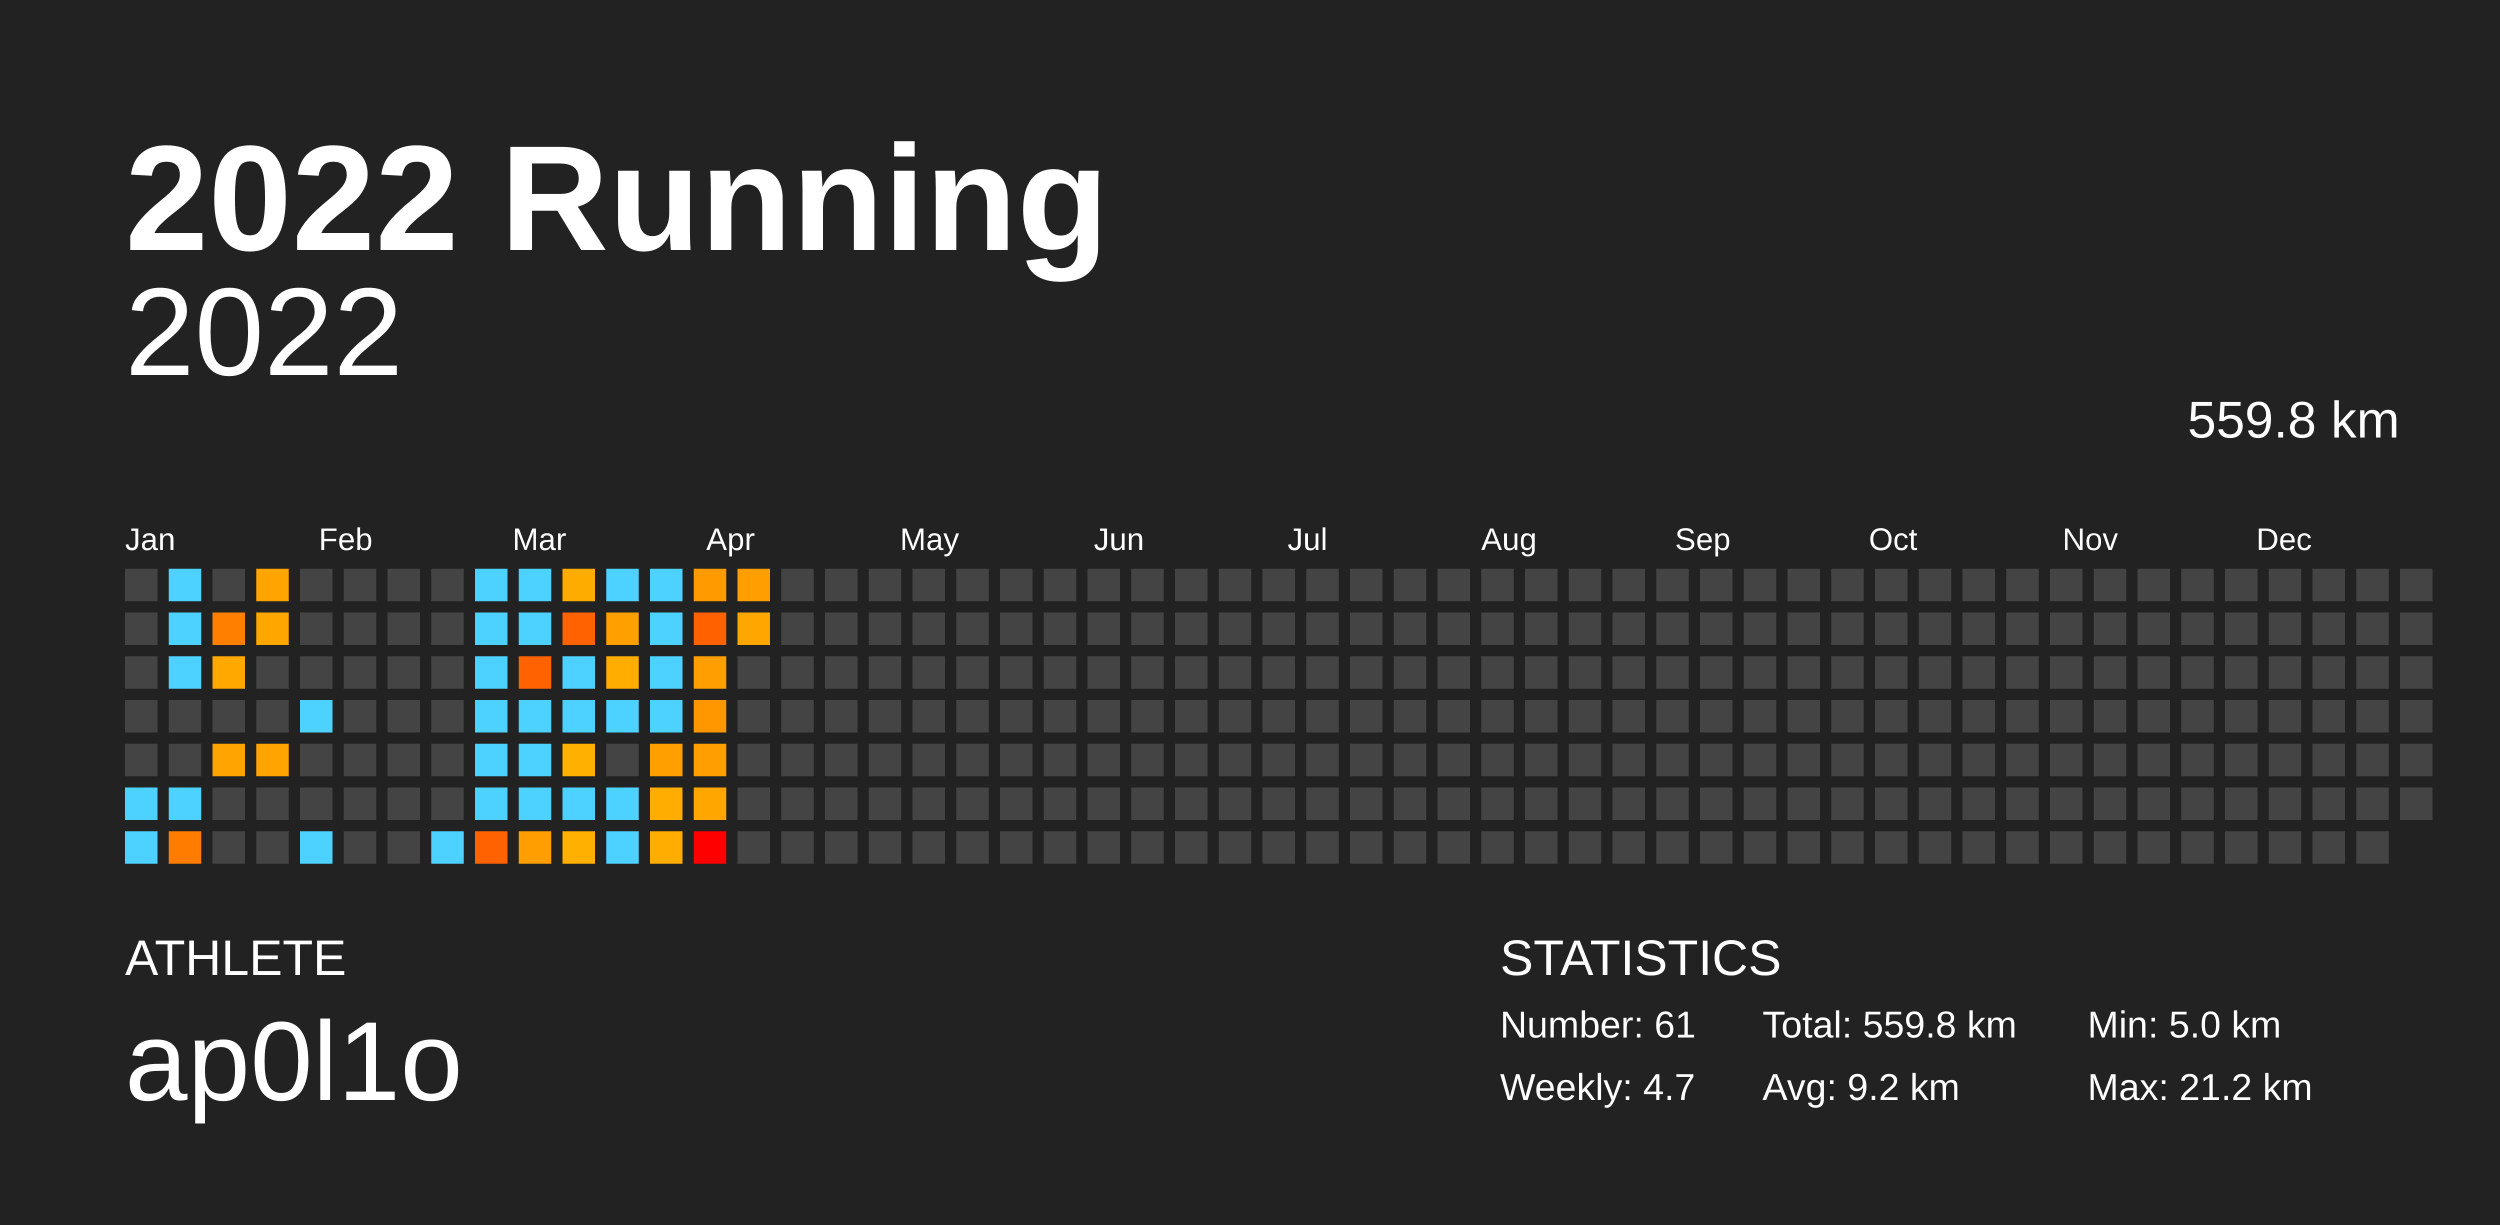
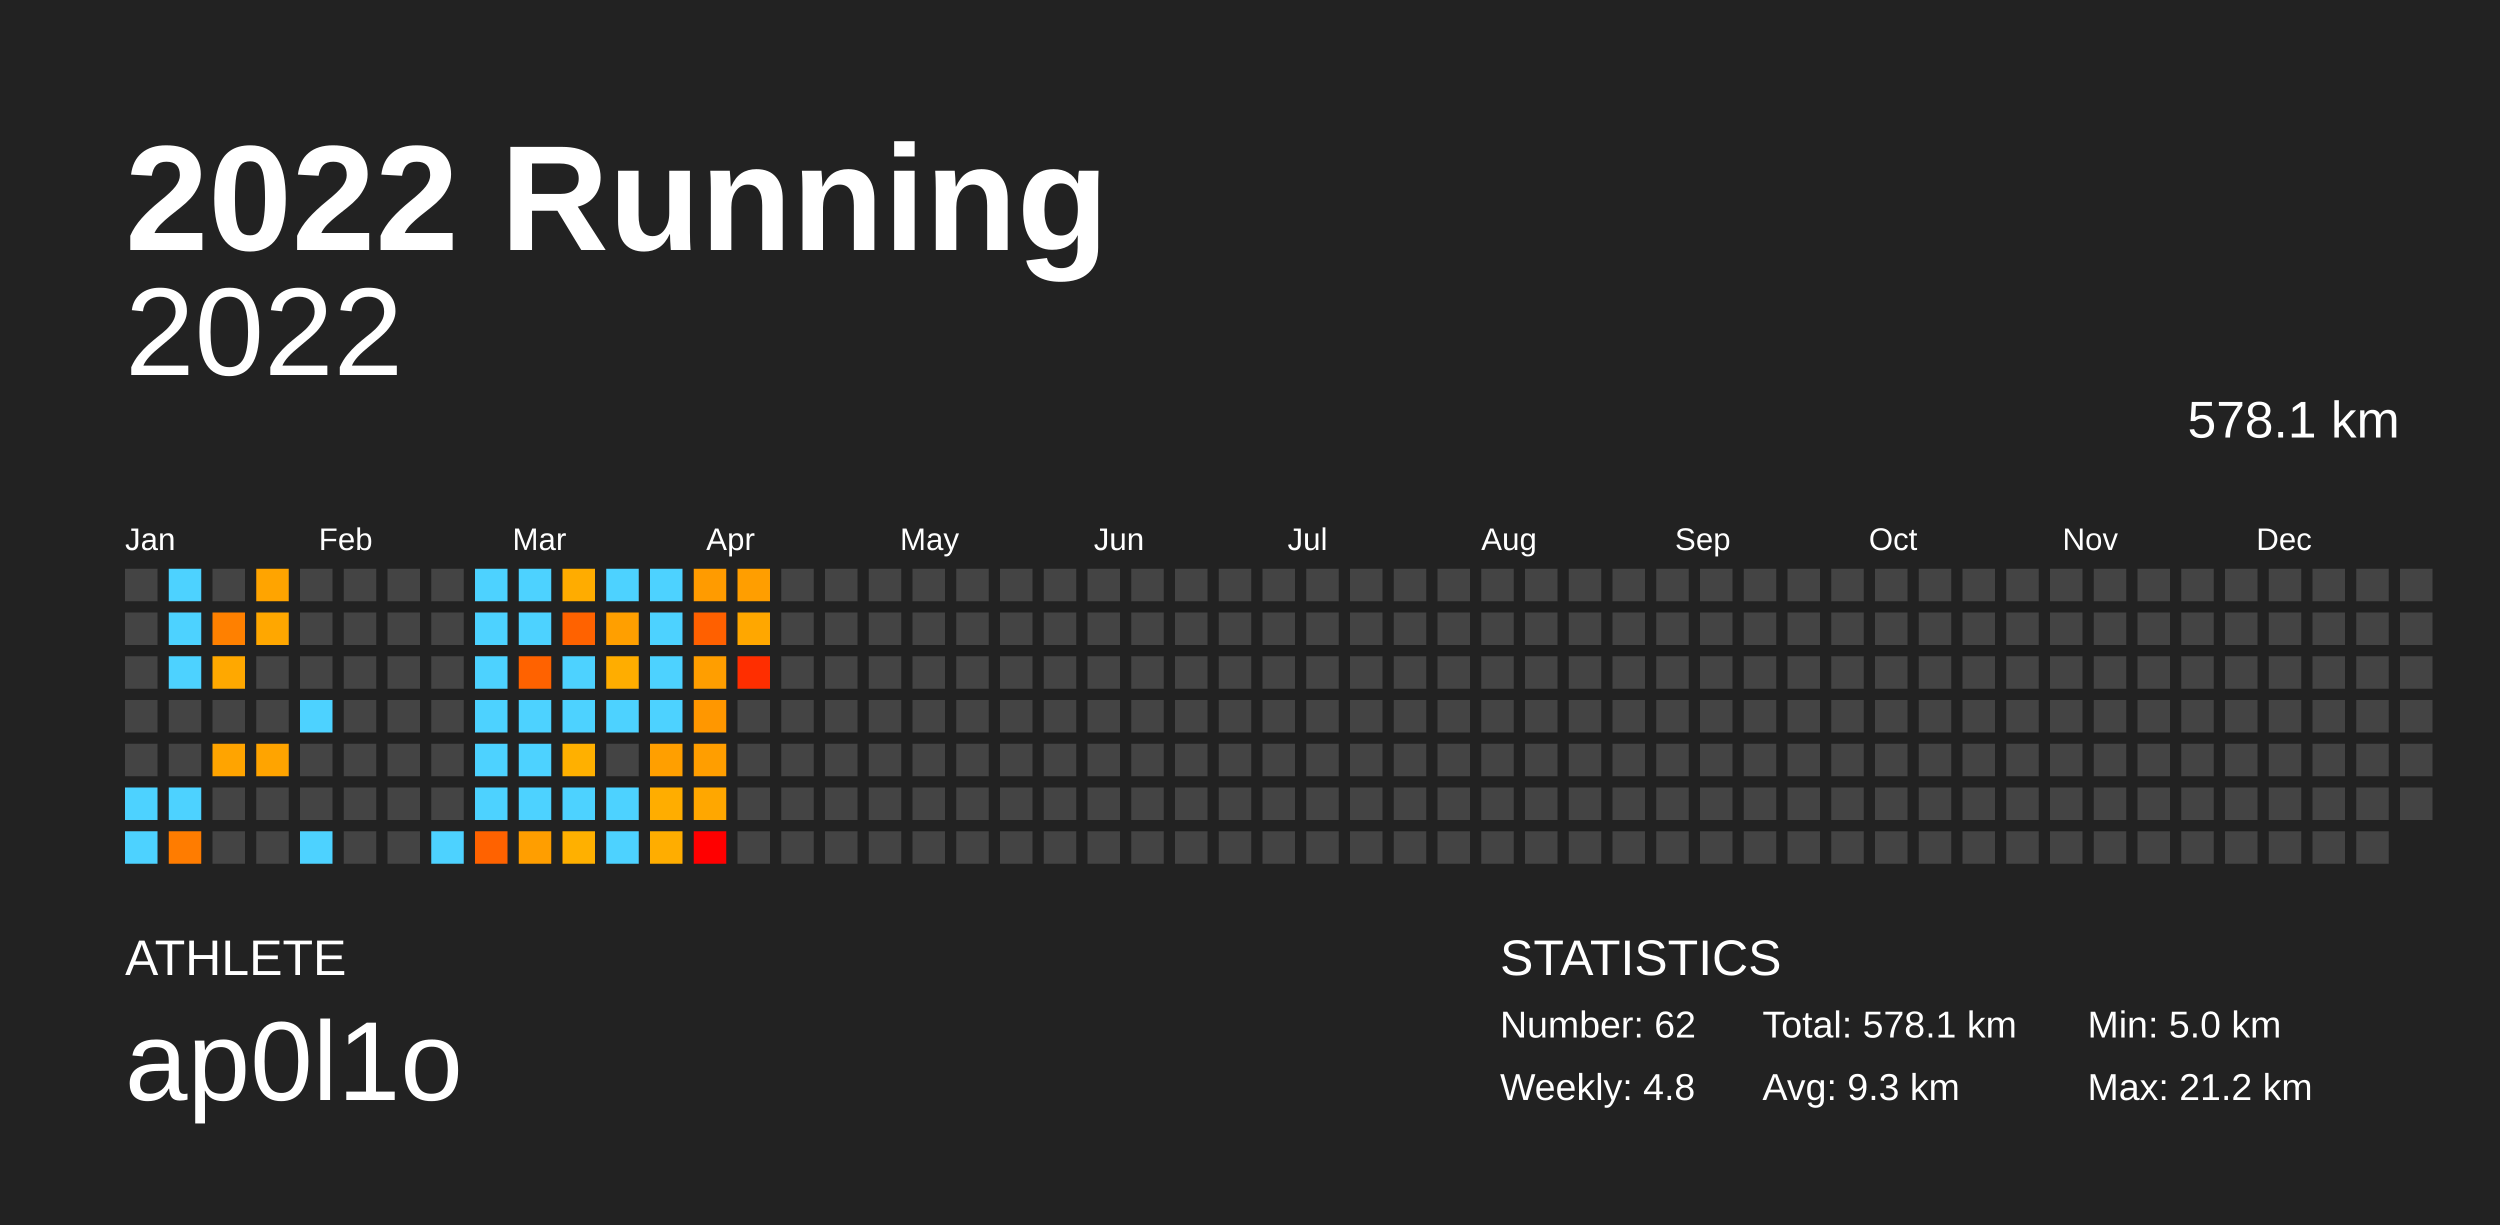
<svg xmlns="http://www.w3.org/2000/svg" baseProfile="full" height="98mm" version="1.1" viewBox="0,0,200,98" width="200mm">
  <defs />
  <rect fill="#222222" height="98" width="200" x="0" y="0" />
  <text fill="#FFFFFF" style="font-size:12px; font-family:Arial; font-weight:bold;" x="10" y="20">2022 Running</text>
  <text fill="#FFFFFF" style="font-size:4px; font-family:Arial" x="10" y="78">ATHLETE</text>
  <text fill="#FFFFFF" style="font-size:9px; font-family:Arial" x="10" y="88">ap0l1o</text>
  <text fill="#FFFFFF" style="font-size:4px; font-family:Arial" x="120" y="78">STATISTICS</text>
-   <text fill="#FFFFFF" style="font-size:3px; font-family:Arial" x="120" y="83">Number: 61</text>
-   <text fill="#FFFFFF" style="font-size:3px; font-family:Arial" x="120" y="88">Weekly: 4.7</text>
-   <text fill="#FFFFFF" style="font-size:3px; font-family:Arial" x="141" y="83">Total: 559.8 km</text>
-   <text fill="#FFFFFF" style="font-size:3px; font-family:Arial" x="141" y="88">Avg: 9.2 km</text>
+   <text fill="#FFFFFF" style="font-size:3px; font-family:Arial" x="120" y="83">Number: 62</text>
+   <text fill="#FFFFFF" style="font-size:3px; font-family:Arial" x="120" y="88">Weekly: 4.8</text>
+   <text fill="#FFFFFF" style="font-size:3px; font-family:Arial" x="141" y="83">Total: 578.1 km</text>
+   <text fill="#FFFFFF" style="font-size:3px; font-family:Arial" x="141" y="88">Avg: 9.3 km</text>
  <text fill="#FFFFFF" style="font-size:3px; font-family:Arial" x="167" y="83">Min: 5.0 km</text>
  <text fill="#FFFFFF" style="font-size:3px; font-family:Arial" x="167" y="88">Max: 21.2 km</text>
  <text alignment-baseline="hanging" fill="#FFFFFF" style="font-size:10.0px; font-family:Arial;" x="10" y="30">2022</text>
-   <text alignment-baseline="hanging" fill="#FFFFFF" style="font-size:4.125px; font-family:Arial;" x="175" y="35">559.8 km</text>
+   <text alignment-baseline="hanging" fill="#FFFFFF" style="font-size:4.125px; font-family:Arial;" x="175" y="35">578.1 km</text>
  <text fill="#FFFFFF" style="font-size:2.5px; font-family:Arial" x="10.0" y="44">Jan</text>
  <text fill="#FFFFFF" style="font-size:2.5px; font-family:Arial" x="25.5" y="44">Feb</text>
  <text fill="#FFFFFF" style="font-size:2.5px; font-family:Arial" x="41.0" y="44">Mar</text>
  <text fill="#FFFFFF" style="font-size:2.5px; font-family:Arial" x="56.5" y="44">Apr</text>
  <text fill="#FFFFFF" style="font-size:2.5px; font-family:Arial" x="72.0" y="44">May</text>
  <text fill="#FFFFFF" style="font-size:2.5px; font-family:Arial" x="87.5" y="44">Jun</text>
  <text fill="#FFFFFF" style="font-size:2.5px; font-family:Arial" x="103.0" y="44">Jul</text>
  <text fill="#FFFFFF" style="font-size:2.5px; font-family:Arial" x="118.5" y="44">Aug</text>
  <text fill="#FFFFFF" style="font-size:2.5px; font-family:Arial" x="134.0" y="44">Sep</text>
  <text fill="#FFFFFF" style="font-size:2.5px; font-family:Arial" x="149.5" y="44">Oct</text>
  <text fill="#FFFFFF" style="font-size:2.5px; font-family:Arial" x="165.0" y="44">Nov</text>
  <text fill="#FFFFFF" style="font-size:2.5px; font-family:Arial" x="180.5" y="44">Dec</text>
  <rect fill="#444444" height="2.6" width="2.6" x="10.0" y="45.5" />
  <rect fill="#444444" height="2.6" width="2.6" x="10.0" y="49.0" />
  <rect fill="#444444" height="2.6" width="2.6" x="10.0" y="52.5" />
  <rect fill="#444444" height="2.6" width="2.6" x="10.0" y="56.0" />
  <rect fill="#444444" height="2.6" width="2.6" x="10.0" y="59.5" />
  <rect fill="#4dd2ff" height="2.6" width="2.6" x="10.0" y="63.0" />
  <rect fill="#4dd2ff" height="2.6" width="2.6" x="10.0" y="66.5" />
  <rect fill="#4dd2ff" height="2.6" width="2.6" x="13.5" y="45.5" />
  <rect fill="#4dd2ff" height="2.6" width="2.6" x="13.5" y="49.0" />
  <rect fill="#4dd2ff" height="2.6" width="2.6" x="13.5" y="52.5" />
  <rect fill="#444444" height="2.6" width="2.6" x="13.5" y="56.0" />
  <rect fill="#444444" height="2.6" width="2.6" x="13.5" y="59.5" />
  <rect fill="#4dd2ff" height="2.6" width="2.6" x="13.5" y="63.0" />
  <rect fill="#ff7c00" height="2.6" width="2.6" x="13.5" y="66.5" />
  <rect fill="#444444" height="2.6" width="2.6" x="17.0" y="45.5" />
  <rect fill="#ff8000" height="2.6" width="2.6" x="17.0" y="49.0" />
  <rect fill="#ffa800" height="2.6" width="2.6" x="17.0" y="52.5" />
  <rect fill="#444444" height="2.6" width="2.6" x="17.0" y="56.0" />
  <rect fill="#ffa400" height="2.6" width="2.6" x="17.0" y="59.5" />
  <rect fill="#444444" height="2.6" width="2.6" x="17.0" y="63.0" />
  <rect fill="#444444" height="2.6" width="2.6" x="17.0" y="66.5" />
  <rect fill="#ffa400" height="2.6" width="2.6" x="20.5" y="45.5" />
  <rect fill="#ffa700" height="2.6" width="2.6" x="20.5" y="49.0" />
  <rect fill="#444444" height="2.6" width="2.6" x="20.5" y="52.5" />
  <rect fill="#444444" height="2.6" width="2.6" x="20.5" y="56.0" />
  <rect fill="#ffa400" height="2.6" width="2.6" x="20.5" y="59.5" />
  <rect fill="#444444" height="2.6" width="2.6" x="20.5" y="63.0" />
  <rect fill="#444444" height="2.6" width="2.6" x="20.5" y="66.5" />
  <rect fill="#444444" height="2.6" width="2.6" x="24.0" y="45.5" />
  <rect fill="#444444" height="2.6" width="2.6" x="24.0" y="49.0" />
  <rect fill="#444444" height="2.6" width="2.6" x="24.0" y="52.5" />
  <rect fill="#4dd2ff" height="2.6" width="2.6" x="24.0" y="56.0" />
  <rect fill="#444444" height="2.6" width="2.6" x="24.0" y="59.5" />
  <rect fill="#444444" height="2.6" width="2.6" x="24.0" y="63.0" />
  <rect fill="#4dd2ff" height="2.6" width="2.6" x="24.0" y="66.5" />
  <rect fill="#444444" height="2.6" width="2.6" x="27.5" y="45.5" />
  <rect fill="#444444" height="2.6" width="2.6" x="27.5" y="49.0" />
  <rect fill="#444444" height="2.6" width="2.6" x="27.5" y="52.5" />
  <rect fill="#444444" height="2.6" width="2.6" x="27.5" y="56.0" />
  <rect fill="#444444" height="2.6" width="2.6" x="27.5" y="59.5" />
  <rect fill="#444444" height="2.6" width="2.6" x="27.5" y="63.0" />
  <rect fill="#444444" height="2.6" width="2.6" x="27.5" y="66.5" />
  <rect fill="#444444" height="2.6" width="2.6" x="31.0" y="45.5" />
  <rect fill="#444444" height="2.6" width="2.6" x="31.0" y="49.0" />
  <rect fill="#444444" height="2.6" width="2.6" x="31.0" y="52.5" />
  <rect fill="#444444" height="2.6" width="2.6" x="31.0" y="56.0" />
  <rect fill="#444444" height="2.6" width="2.6" x="31.0" y="59.5" />
  <rect fill="#444444" height="2.6" width="2.6" x="31.0" y="63.0" />
  <rect fill="#444444" height="2.6" width="2.6" x="31.0" y="66.5" />
  <rect fill="#444444" height="2.6" width="2.6" x="34.5" y="45.5" />
  <rect fill="#444444" height="2.6" width="2.6" x="34.5" y="49.0" />
  <rect fill="#444444" height="2.6" width="2.6" x="34.5" y="52.5" />
  <rect fill="#444444" height="2.6" width="2.6" x="34.5" y="56.0" />
  <rect fill="#444444" height="2.6" width="2.6" x="34.5" y="59.5" />
  <rect fill="#444444" height="2.6" width="2.6" x="34.5" y="63.0" />
  <rect fill="#4dd2ff" height="2.6" width="2.6" x="34.5" y="66.5" />
  <rect fill="#4dd2ff" height="2.6" width="2.6" x="38.0" y="45.5" />
  <rect fill="#4dd2ff" height="2.6" width="2.6" x="38.0" y="49.0" />
  <rect fill="#4dd2ff" height="2.6" width="2.6" x="38.0" y="52.5" />
  <rect fill="#4dd2ff" height="2.6" width="2.6" x="38.0" y="56.0" />
  <rect fill="#4dd2ff" height="2.6" width="2.6" x="38.0" y="59.5" />
  <rect fill="#4dd2ff" height="2.6" width="2.6" x="38.0" y="63.0" />
  <rect fill="#ff6200" height="2.6" width="2.6" x="38.0" y="66.5" />
  <rect fill="#4dd2ff" height="2.6" width="2.6" x="41.5" y="45.5" />
  <rect fill="#4dd2ff" height="2.6" width="2.6" x="41.5" y="49.0" />
  <rect fill="#ff6200" height="2.6" width="2.6" x="41.5" y="52.5" />
  <rect fill="#4dd2ff" height="2.6" width="2.6" x="41.5" y="56.0" />
  <rect fill="#4dd2ff" height="2.6" width="2.6" x="41.5" y="59.5" />
  <rect fill="#4dd2ff" height="2.6" width="2.6" x="41.5" y="63.0" />
  <rect fill="#ff9e00" height="2.6" width="2.6" x="41.5" y="66.5" />
  <rect fill="#ffac00" height="2.6" width="2.6" x="45.0" y="45.5" />
  <rect fill="#ff6200" height="2.6" width="2.6" x="45.0" y="49.0" />
  <rect fill="#4dd2ff" height="2.6" width="2.6" x="45.0" y="52.5" />
  <rect fill="#4dd2ff" height="2.6" width="2.6" x="45.0" y="56.0" />
  <rect fill="#ffb000" height="2.6" width="2.6" x="45.0" y="59.5" />
  <rect fill="#4dd2ff" height="2.6" width="2.6" x="45.0" y="63.0" />
  <rect fill="#ffb000" height="2.6" width="2.6" x="45.0" y="66.5" />
  <rect fill="#4dd2ff" height="2.6" width="2.6" x="48.5" y="45.5" />
  <rect fill="#ff9f00" height="2.6" width="2.6" x="48.5" y="49.0" />
  <rect fill="#ffad00" height="2.6" width="2.6" x="48.5" y="52.5" />
  <rect fill="#4dd2ff" height="2.6" width="2.6" x="48.5" y="56.0" />
  <rect fill="#444444" height="2.6" width="2.6" x="48.5" y="59.5" />
  <rect fill="#4dd2ff" height="2.6" width="2.6" x="48.5" y="63.0" />
  <rect fill="#4dd2ff" height="2.6" width="2.6" x="48.5" y="66.5" />
  <rect fill="#4dd2ff" height="2.6" width="2.6" x="52.0" y="45.5" />
  <rect fill="#4dd2ff" height="2.6" width="2.6" x="52.0" y="49.0" />
  <rect fill="#4dd2ff" height="2.6" width="2.6" x="52.0" y="52.5" />
  <rect fill="#4dd2ff" height="2.6" width="2.6" x="52.0" y="56.0" />
  <rect fill="#ff9f00" height="2.6" width="2.6" x="52.0" y="59.5" />
  <rect fill="#ffad00" height="2.6" width="2.6" x="52.0" y="63.0" />
  <rect fill="#ffad00" height="2.6" width="2.6" x="52.0" y="66.5" />
  <rect fill="#ff9b00" height="2.6" width="2.6" x="55.5" y="45.5" />
  <rect fill="#ff6000" height="2.6" width="2.6" x="55.5" y="49.0" />
  <rect fill="#ff9e00" height="2.6" width="2.6" x="55.5" y="52.5" />
  <rect fill="#ff9700" height="2.6" width="2.6" x="55.5" y="56.0" />
  <rect fill="#ff9e00" height="2.6" width="2.6" x="55.5" y="59.5" />
  <rect fill="#ffa700" height="2.6" width="2.6" x="55.5" y="63.0" />
  <rect fill="red" height="2.6" width="2.6" x="55.5" y="66.5" />
  <rect fill="#ff9e00" height="2.6" width="2.6" x="59.0" y="45.5" />
  <rect fill="#ffa700" height="2.6" width="2.6" x="59.0" y="49.0" />
-   <rect fill="#444444" height="2.6" width="2.6" x="59.0" y="52.5" />
+   <rect fill="#ff2e00" height="2.6" width="2.6" x="59.0" y="52.5" />
  <rect fill="#444444" height="2.6" width="2.6" x="59.0" y="56.0" />
  <rect fill="#444444" height="2.6" width="2.6" x="59.0" y="59.5" />
  <rect fill="#444444" height="2.6" width="2.6" x="59.0" y="63.0" />
  <rect fill="#444444" height="2.6" width="2.6" x="59.0" y="66.5" />
  <rect fill="#444444" height="2.6" width="2.6" x="62.5" y="45.5" />
  <rect fill="#444444" height="2.6" width="2.6" x="62.5" y="49.0" />
  <rect fill="#444444" height="2.6" width="2.6" x="62.5" y="52.5" />
  <rect fill="#444444" height="2.6" width="2.6" x="62.5" y="56.0" />
  <rect fill="#444444" height="2.6" width="2.6" x="62.5" y="59.5" />
  <rect fill="#444444" height="2.6" width="2.6" x="62.5" y="63.0" />
  <rect fill="#444444" height="2.6" width="2.6" x="62.5" y="66.5" />
  <rect fill="#444444" height="2.6" width="2.6" x="66.0" y="45.5" />
  <rect fill="#444444" height="2.6" width="2.6" x="66.0" y="49.0" />
  <rect fill="#444444" height="2.6" width="2.6" x="66.0" y="52.5" />
  <rect fill="#444444" height="2.6" width="2.6" x="66.0" y="56.0" />
  <rect fill="#444444" height="2.6" width="2.6" x="66.0" y="59.5" />
  <rect fill="#444444" height="2.6" width="2.6" x="66.0" y="63.0" />
  <rect fill="#444444" height="2.6" width="2.6" x="66.0" y="66.5" />
  <rect fill="#444444" height="2.6" width="2.6" x="69.5" y="45.5" />
  <rect fill="#444444" height="2.6" width="2.6" x="69.5" y="49.0" />
  <rect fill="#444444" height="2.6" width="2.6" x="69.5" y="52.5" />
  <rect fill="#444444" height="2.6" width="2.6" x="69.5" y="56.0" />
  <rect fill="#444444" height="2.6" width="2.6" x="69.5" y="59.5" />
  <rect fill="#444444" height="2.6" width="2.6" x="69.5" y="63.0" />
  <rect fill="#444444" height="2.6" width="2.6" x="69.5" y="66.5" />
  <rect fill="#444444" height="2.6" width="2.6" x="73.0" y="45.5" />
  <rect fill="#444444" height="2.6" width="2.6" x="73.0" y="49.0" />
  <rect fill="#444444" height="2.6" width="2.6" x="73.0" y="52.5" />
  <rect fill="#444444" height="2.6" width="2.6" x="73.0" y="56.0" />
  <rect fill="#444444" height="2.6" width="2.6" x="73.0" y="59.5" />
  <rect fill="#444444" height="2.6" width="2.6" x="73.0" y="63.0" />
  <rect fill="#444444" height="2.6" width="2.6" x="73.0" y="66.5" />
  <rect fill="#444444" height="2.6" width="2.6" x="76.5" y="45.5" />
  <rect fill="#444444" height="2.6" width="2.6" x="76.5" y="49.0" />
  <rect fill="#444444" height="2.6" width="2.6" x="76.5" y="52.5" />
  <rect fill="#444444" height="2.6" width="2.6" x="76.5" y="56.0" />
  <rect fill="#444444" height="2.6" width="2.6" x="76.5" y="59.5" />
  <rect fill="#444444" height="2.6" width="2.6" x="76.5" y="63.0" />
  <rect fill="#444444" height="2.6" width="2.6" x="76.5" y="66.5" />
  <rect fill="#444444" height="2.6" width="2.6" x="80.0" y="45.5" />
  <rect fill="#444444" height="2.6" width="2.6" x="80.0" y="49.0" />
  <rect fill="#444444" height="2.6" width="2.6" x="80.0" y="52.5" />
  <rect fill="#444444" height="2.6" width="2.6" x="80.0" y="56.0" />
  <rect fill="#444444" height="2.6" width="2.6" x="80.0" y="59.5" />
  <rect fill="#444444" height="2.6" width="2.6" x="80.0" y="63.0" />
  <rect fill="#444444" height="2.6" width="2.6" x="80.0" y="66.5" />
  <rect fill="#444444" height="2.6" width="2.6" x="83.5" y="45.5" />
  <rect fill="#444444" height="2.6" width="2.6" x="83.5" y="49.0" />
  <rect fill="#444444" height="2.6" width="2.6" x="83.5" y="52.5" />
  <rect fill="#444444" height="2.6" width="2.6" x="83.5" y="56.0" />
  <rect fill="#444444" height="2.6" width="2.6" x="83.5" y="59.5" />
  <rect fill="#444444" height="2.6" width="2.6" x="83.5" y="63.0" />
  <rect fill="#444444" height="2.6" width="2.6" x="83.5" y="66.5" />
  <rect fill="#444444" height="2.6" width="2.6" x="87.0" y="45.5" />
  <rect fill="#444444" height="2.6" width="2.6" x="87.0" y="49.0" />
  <rect fill="#444444" height="2.6" width="2.6" x="87.0" y="52.5" />
  <rect fill="#444444" height="2.6" width="2.6" x="87.0" y="56.0" />
  <rect fill="#444444" height="2.6" width="2.6" x="87.0" y="59.5" />
  <rect fill="#444444" height="2.6" width="2.6" x="87.0" y="63.0" />
  <rect fill="#444444" height="2.6" width="2.6" x="87.0" y="66.5" />
  <rect fill="#444444" height="2.6" width="2.6" x="90.5" y="45.5" />
  <rect fill="#444444" height="2.6" width="2.6" x="90.5" y="49.0" />
  <rect fill="#444444" height="2.6" width="2.6" x="90.5" y="52.5" />
  <rect fill="#444444" height="2.6" width="2.6" x="90.5" y="56.0" />
  <rect fill="#444444" height="2.6" width="2.6" x="90.5" y="59.5" />
  <rect fill="#444444" height="2.6" width="2.6" x="90.5" y="63.0" />
  <rect fill="#444444" height="2.6" width="2.6" x="90.5" y="66.5" />
  <rect fill="#444444" height="2.6" width="2.6" x="94.0" y="45.5" />
  <rect fill="#444444" height="2.6" width="2.6" x="94.0" y="49.0" />
  <rect fill="#444444" height="2.6" width="2.6" x="94.0" y="52.5" />
  <rect fill="#444444" height="2.6" width="2.6" x="94.0" y="56.0" />
  <rect fill="#444444" height="2.6" width="2.6" x="94.0" y="59.5" />
  <rect fill="#444444" height="2.6" width="2.6" x="94.0" y="63.0" />
  <rect fill="#444444" height="2.6" width="2.6" x="94.0" y="66.5" />
  <rect fill="#444444" height="2.6" width="2.6" x="97.5" y="45.5" />
  <rect fill="#444444" height="2.6" width="2.6" x="97.5" y="49.0" />
  <rect fill="#444444" height="2.6" width="2.6" x="97.5" y="52.5" />
  <rect fill="#444444" height="2.6" width="2.6" x="97.5" y="56.0" />
  <rect fill="#444444" height="2.6" width="2.6" x="97.5" y="59.5" />
  <rect fill="#444444" height="2.6" width="2.6" x="97.5" y="63.0" />
  <rect fill="#444444" height="2.6" width="2.6" x="97.5" y="66.5" />
  <rect fill="#444444" height="2.6" width="2.6" x="101.0" y="45.5" />
  <rect fill="#444444" height="2.6" width="2.6" x="101.0" y="49.0" />
  <rect fill="#444444" height="2.6" width="2.6" x="101.0" y="52.5" />
  <rect fill="#444444" height="2.6" width="2.6" x="101.0" y="56.0" />
  <rect fill="#444444" height="2.6" width="2.6" x="101.0" y="59.5" />
  <rect fill="#444444" height="2.6" width="2.6" x="101.0" y="63.0" />
  <rect fill="#444444" height="2.6" width="2.6" x="101.0" y="66.5" />
  <rect fill="#444444" height="2.6" width="2.6" x="104.5" y="45.5" />
  <rect fill="#444444" height="2.6" width="2.6" x="104.5" y="49.0" />
  <rect fill="#444444" height="2.6" width="2.6" x="104.5" y="52.5" />
  <rect fill="#444444" height="2.6" width="2.6" x="104.5" y="56.0" />
  <rect fill="#444444" height="2.6" width="2.6" x="104.5" y="59.5" />
  <rect fill="#444444" height="2.6" width="2.6" x="104.5" y="63.0" />
  <rect fill="#444444" height="2.6" width="2.6" x="104.5" y="66.5" />
  <rect fill="#444444" height="2.6" width="2.6" x="108.0" y="45.5" />
  <rect fill="#444444" height="2.6" width="2.6" x="108.0" y="49.0" />
  <rect fill="#444444" height="2.6" width="2.6" x="108.0" y="52.5" />
  <rect fill="#444444" height="2.6" width="2.6" x="108.0" y="56.0" />
  <rect fill="#444444" height="2.6" width="2.6" x="108.0" y="59.5" />
  <rect fill="#444444" height="2.6" width="2.6" x="108.0" y="63.0" />
  <rect fill="#444444" height="2.6" width="2.6" x="108.0" y="66.5" />
  <rect fill="#444444" height="2.6" width="2.6" x="111.5" y="45.5" />
  <rect fill="#444444" height="2.6" width="2.6" x="111.5" y="49.0" />
  <rect fill="#444444" height="2.6" width="2.6" x="111.5" y="52.5" />
  <rect fill="#444444" height="2.6" width="2.6" x="111.5" y="56.0" />
  <rect fill="#444444" height="2.6" width="2.6" x="111.5" y="59.5" />
  <rect fill="#444444" height="2.6" width="2.6" x="111.5" y="63.0" />
  <rect fill="#444444" height="2.6" width="2.6" x="111.5" y="66.5" />
  <rect fill="#444444" height="2.6" width="2.6" x="115.0" y="45.5" />
  <rect fill="#444444" height="2.6" width="2.6" x="115.0" y="49.0" />
  <rect fill="#444444" height="2.6" width="2.6" x="115.0" y="52.5" />
  <rect fill="#444444" height="2.6" width="2.6" x="115.0" y="56.0" />
  <rect fill="#444444" height="2.6" width="2.6" x="115.0" y="59.5" />
  <rect fill="#444444" height="2.6" width="2.6" x="115.0" y="63.0" />
  <rect fill="#444444" height="2.6" width="2.6" x="115.0" y="66.5" />
  <rect fill="#444444" height="2.6" width="2.6" x="118.5" y="45.5" />
  <rect fill="#444444" height="2.6" width="2.6" x="118.5" y="49.0" />
  <rect fill="#444444" height="2.6" width="2.6" x="118.5" y="52.5" />
  <rect fill="#444444" height="2.6" width="2.6" x="118.5" y="56.0" />
  <rect fill="#444444" height="2.6" width="2.6" x="118.5" y="59.5" />
  <rect fill="#444444" height="2.6" width="2.6" x="118.5" y="63.0" />
  <rect fill="#444444" height="2.6" width="2.6" x="118.5" y="66.5" />
  <rect fill="#444444" height="2.6" width="2.6" x="122.0" y="45.5" />
  <rect fill="#444444" height="2.6" width="2.6" x="122.0" y="49.0" />
  <rect fill="#444444" height="2.6" width="2.6" x="122.0" y="52.5" />
  <rect fill="#444444" height="2.6" width="2.6" x="122.0" y="56.0" />
  <rect fill="#444444" height="2.6" width="2.6" x="122.0" y="59.5" />
  <rect fill="#444444" height="2.6" width="2.6" x="122.0" y="63.0" />
  <rect fill="#444444" height="2.6" width="2.6" x="122.0" y="66.5" />
  <rect fill="#444444" height="2.6" width="2.6" x="125.5" y="45.5" />
  <rect fill="#444444" height="2.6" width="2.6" x="125.5" y="49.0" />
  <rect fill="#444444" height="2.6" width="2.6" x="125.5" y="52.5" />
  <rect fill="#444444" height="2.6" width="2.6" x="125.5" y="56.0" />
  <rect fill="#444444" height="2.6" width="2.6" x="125.5" y="59.5" />
  <rect fill="#444444" height="2.6" width="2.6" x="125.5" y="63.0" />
  <rect fill="#444444" height="2.6" width="2.6" x="125.5" y="66.5" />
  <rect fill="#444444" height="2.6" width="2.6" x="129.0" y="45.5" />
  <rect fill="#444444" height="2.6" width="2.6" x="129.0" y="49.0" />
  <rect fill="#444444" height="2.6" width="2.6" x="129.0" y="52.5" />
  <rect fill="#444444" height="2.6" width="2.6" x="129.0" y="56.0" />
  <rect fill="#444444" height="2.6" width="2.6" x="129.0" y="59.5" />
  <rect fill="#444444" height="2.6" width="2.6" x="129.0" y="63.0" />
  <rect fill="#444444" height="2.6" width="2.6" x="129.0" y="66.5" />
  <rect fill="#444444" height="2.6" width="2.6" x="132.5" y="45.5" />
  <rect fill="#444444" height="2.6" width="2.6" x="132.5" y="49.0" />
  <rect fill="#444444" height="2.6" width="2.6" x="132.5" y="52.5" />
  <rect fill="#444444" height="2.6" width="2.6" x="132.5" y="56.0" />
  <rect fill="#444444" height="2.6" width="2.6" x="132.5" y="59.5" />
  <rect fill="#444444" height="2.6" width="2.6" x="132.5" y="63.0" />
  <rect fill="#444444" height="2.6" width="2.6" x="132.5" y="66.5" />
  <rect fill="#444444" height="2.6" width="2.6" x="136.0" y="45.5" />
  <rect fill="#444444" height="2.6" width="2.6" x="136.0" y="49.0" />
  <rect fill="#444444" height="2.6" width="2.6" x="136.0" y="52.5" />
  <rect fill="#444444" height="2.6" width="2.6" x="136.0" y="56.0" />
  <rect fill="#444444" height="2.6" width="2.6" x="136.0" y="59.5" />
  <rect fill="#444444" height="2.6" width="2.6" x="136.0" y="63.0" />
  <rect fill="#444444" height="2.6" width="2.6" x="136.0" y="66.5" />
  <rect fill="#444444" height="2.6" width="2.6" x="139.5" y="45.5" />
  <rect fill="#444444" height="2.6" width="2.6" x="139.5" y="49.0" />
  <rect fill="#444444" height="2.6" width="2.6" x="139.5" y="52.5" />
  <rect fill="#444444" height="2.6" width="2.6" x="139.5" y="56.0" />
  <rect fill="#444444" height="2.6" width="2.6" x="139.5" y="59.5" />
  <rect fill="#444444" height="2.6" width="2.6" x="139.5" y="63.0" />
  <rect fill="#444444" height="2.6" width="2.6" x="139.5" y="66.5" />
  <rect fill="#444444" height="2.6" width="2.6" x="143.0" y="45.5" />
  <rect fill="#444444" height="2.6" width="2.6" x="143.0" y="49.0" />
  <rect fill="#444444" height="2.6" width="2.6" x="143.0" y="52.5" />
  <rect fill="#444444" height="2.6" width="2.6" x="143.0" y="56.0" />
  <rect fill="#444444" height="2.6" width="2.6" x="143.0" y="59.5" />
  <rect fill="#444444" height="2.6" width="2.6" x="143.0" y="63.0" />
  <rect fill="#444444" height="2.6" width="2.6" x="143.0" y="66.5" />
  <rect fill="#444444" height="2.6" width="2.6" x="146.5" y="45.5" />
  <rect fill="#444444" height="2.6" width="2.6" x="146.5" y="49.0" />
  <rect fill="#444444" height="2.6" width="2.6" x="146.5" y="52.5" />
  <rect fill="#444444" height="2.6" width="2.6" x="146.5" y="56.0" />
  <rect fill="#444444" height="2.6" width="2.6" x="146.5" y="59.5" />
  <rect fill="#444444" height="2.6" width="2.6" x="146.5" y="63.0" />
  <rect fill="#444444" height="2.6" width="2.6" x="146.5" y="66.5" />
  <rect fill="#444444" height="2.6" width="2.6" x="150.0" y="45.5" />
  <rect fill="#444444" height="2.6" width="2.6" x="150.0" y="49.0" />
  <rect fill="#444444" height="2.6" width="2.6" x="150.0" y="52.5" />
  <rect fill="#444444" height="2.6" width="2.6" x="150.0" y="56.0" />
  <rect fill="#444444" height="2.6" width="2.6" x="150.0" y="59.5" />
  <rect fill="#444444" height="2.6" width="2.6" x="150.0" y="63.0" />
  <rect fill="#444444" height="2.6" width="2.6" x="150.0" y="66.5" />
  <rect fill="#444444" height="2.6" width="2.6" x="153.5" y="45.5" />
  <rect fill="#444444" height="2.6" width="2.6" x="153.5" y="49.0" />
  <rect fill="#444444" height="2.6" width="2.6" x="153.5" y="52.5" />
  <rect fill="#444444" height="2.6" width="2.6" x="153.5" y="56.0" />
  <rect fill="#444444" height="2.6" width="2.6" x="153.5" y="59.5" />
  <rect fill="#444444" height="2.6" width="2.6" x="153.5" y="63.0" />
  <rect fill="#444444" height="2.6" width="2.6" x="153.5" y="66.5" />
  <rect fill="#444444" height="2.6" width="2.6" x="157.0" y="45.5" />
  <rect fill="#444444" height="2.6" width="2.6" x="157.0" y="49.0" />
  <rect fill="#444444" height="2.6" width="2.6" x="157.0" y="52.5" />
  <rect fill="#444444" height="2.6" width="2.6" x="157.0" y="56.0" />
  <rect fill="#444444" height="2.6" width="2.6" x="157.0" y="59.5" />
  <rect fill="#444444" height="2.6" width="2.6" x="157.0" y="63.0" />
  <rect fill="#444444" height="2.6" width="2.6" x="157.0" y="66.5" />
  <rect fill="#444444" height="2.6" width="2.6" x="160.5" y="45.5" />
  <rect fill="#444444" height="2.6" width="2.6" x="160.5" y="49.0" />
  <rect fill="#444444" height="2.6" width="2.6" x="160.5" y="52.5" />
  <rect fill="#444444" height="2.6" width="2.6" x="160.5" y="56.0" />
  <rect fill="#444444" height="2.6" width="2.6" x="160.5" y="59.5" />
  <rect fill="#444444" height="2.6" width="2.6" x="160.5" y="63.0" />
  <rect fill="#444444" height="2.6" width="2.6" x="160.5" y="66.5" />
  <rect fill="#444444" height="2.6" width="2.6" x="164.0" y="45.5" />
  <rect fill="#444444" height="2.6" width="2.6" x="164.0" y="49.0" />
  <rect fill="#444444" height="2.6" width="2.6" x="164.0" y="52.5" />
  <rect fill="#444444" height="2.6" width="2.6" x="164.0" y="56.0" />
  <rect fill="#444444" height="2.6" width="2.6" x="164.0" y="59.5" />
  <rect fill="#444444" height="2.6" width="2.6" x="164.0" y="63.0" />
  <rect fill="#444444" height="2.6" width="2.6" x="164.0" y="66.5" />
  <rect fill="#444444" height="2.6" width="2.6" x="167.5" y="45.5" />
  <rect fill="#444444" height="2.6" width="2.6" x="167.5" y="49.0" />
  <rect fill="#444444" height="2.6" width="2.6" x="167.5" y="52.5" />
  <rect fill="#444444" height="2.6" width="2.6" x="167.5" y="56.0" />
  <rect fill="#444444" height="2.6" width="2.6" x="167.5" y="59.5" />
  <rect fill="#444444" height="2.6" width="2.6" x="167.5" y="63.0" />
  <rect fill="#444444" height="2.6" width="2.6" x="167.5" y="66.5" />
  <rect fill="#444444" height="2.6" width="2.6" x="171.0" y="45.5" />
  <rect fill="#444444" height="2.6" width="2.6" x="171.0" y="49.0" />
  <rect fill="#444444" height="2.6" width="2.6" x="171.0" y="52.5" />
  <rect fill="#444444" height="2.6" width="2.6" x="171.0" y="56.0" />
  <rect fill="#444444" height="2.6" width="2.6" x="171.0" y="59.5" />
  <rect fill="#444444" height="2.6" width="2.6" x="171.0" y="63.0" />
  <rect fill="#444444" height="2.6" width="2.6" x="171.0" y="66.5" />
  <rect fill="#444444" height="2.6" width="2.6" x="174.5" y="45.5" />
  <rect fill="#444444" height="2.6" width="2.6" x="174.5" y="49.0" />
  <rect fill="#444444" height="2.6" width="2.6" x="174.5" y="52.5" />
  <rect fill="#444444" height="2.6" width="2.6" x="174.5" y="56.0" />
  <rect fill="#444444" height="2.6" width="2.6" x="174.5" y="59.5" />
  <rect fill="#444444" height="2.6" width="2.6" x="174.5" y="63.0" />
  <rect fill="#444444" height="2.6" width="2.6" x="174.5" y="66.5" />
  <rect fill="#444444" height="2.6" width="2.6" x="178.0" y="45.5" />
  <rect fill="#444444" height="2.6" width="2.6" x="178.0" y="49.0" />
  <rect fill="#444444" height="2.6" width="2.6" x="178.0" y="52.5" />
  <rect fill="#444444" height="2.6" width="2.6" x="178.0" y="56.0" />
  <rect fill="#444444" height="2.6" width="2.6" x="178.0" y="59.5" />
  <rect fill="#444444" height="2.6" width="2.6" x="178.0" y="63.0" />
  <rect fill="#444444" height="2.6" width="2.6" x="178.0" y="66.5" />
  <rect fill="#444444" height="2.6" width="2.6" x="181.5" y="45.5" />
  <rect fill="#444444" height="2.6" width="2.6" x="181.5" y="49.0" />
  <rect fill="#444444" height="2.6" width="2.6" x="181.5" y="52.5" />
  <rect fill="#444444" height="2.6" width="2.6" x="181.5" y="56.0" />
  <rect fill="#444444" height="2.6" width="2.6" x="181.5" y="59.5" />
  <rect fill="#444444" height="2.6" width="2.6" x="181.5" y="63.0" />
  <rect fill="#444444" height="2.6" width="2.6" x="181.5" y="66.5" />
  <rect fill="#444444" height="2.6" width="2.6" x="185.0" y="45.5" />
  <rect fill="#444444" height="2.6" width="2.6" x="185.0" y="49.0" />
  <rect fill="#444444" height="2.6" width="2.6" x="185.0" y="52.5" />
  <rect fill="#444444" height="2.6" width="2.6" x="185.0" y="56.0" />
  <rect fill="#444444" height="2.6" width="2.6" x="185.0" y="59.5" />
  <rect fill="#444444" height="2.6" width="2.6" x="185.0" y="63.0" />
  <rect fill="#444444" height="2.6" width="2.6" x="185.0" y="66.5" />
  <rect fill="#444444" height="2.6" width="2.6" x="188.5" y="45.5" />
  <rect fill="#444444" height="2.6" width="2.6" x="188.5" y="49.0" />
  <rect fill="#444444" height="2.6" width="2.6" x="188.5" y="52.5" />
  <rect fill="#444444" height="2.6" width="2.6" x="188.5" y="56.0" />
  <rect fill="#444444" height="2.6" width="2.6" x="188.5" y="59.5" />
  <rect fill="#444444" height="2.6" width="2.6" x="188.5" y="63.0" />
  <rect fill="#444444" height="2.6" width="2.6" x="188.5" y="66.5" />
  <rect fill="#444444" height="2.6" width="2.6" x="192.0" y="45.5" />
  <rect fill="#444444" height="2.6" width="2.6" x="192.0" y="49.0" />
  <rect fill="#444444" height="2.6" width="2.6" x="192.0" y="52.5" />
  <rect fill="#444444" height="2.6" width="2.6" x="192.0" y="56.0" />
  <rect fill="#444444" height="2.6" width="2.6" x="192.0" y="59.5" />
  <rect fill="#444444" height="2.6" width="2.6" x="192.0" y="63.0" />
</svg>
